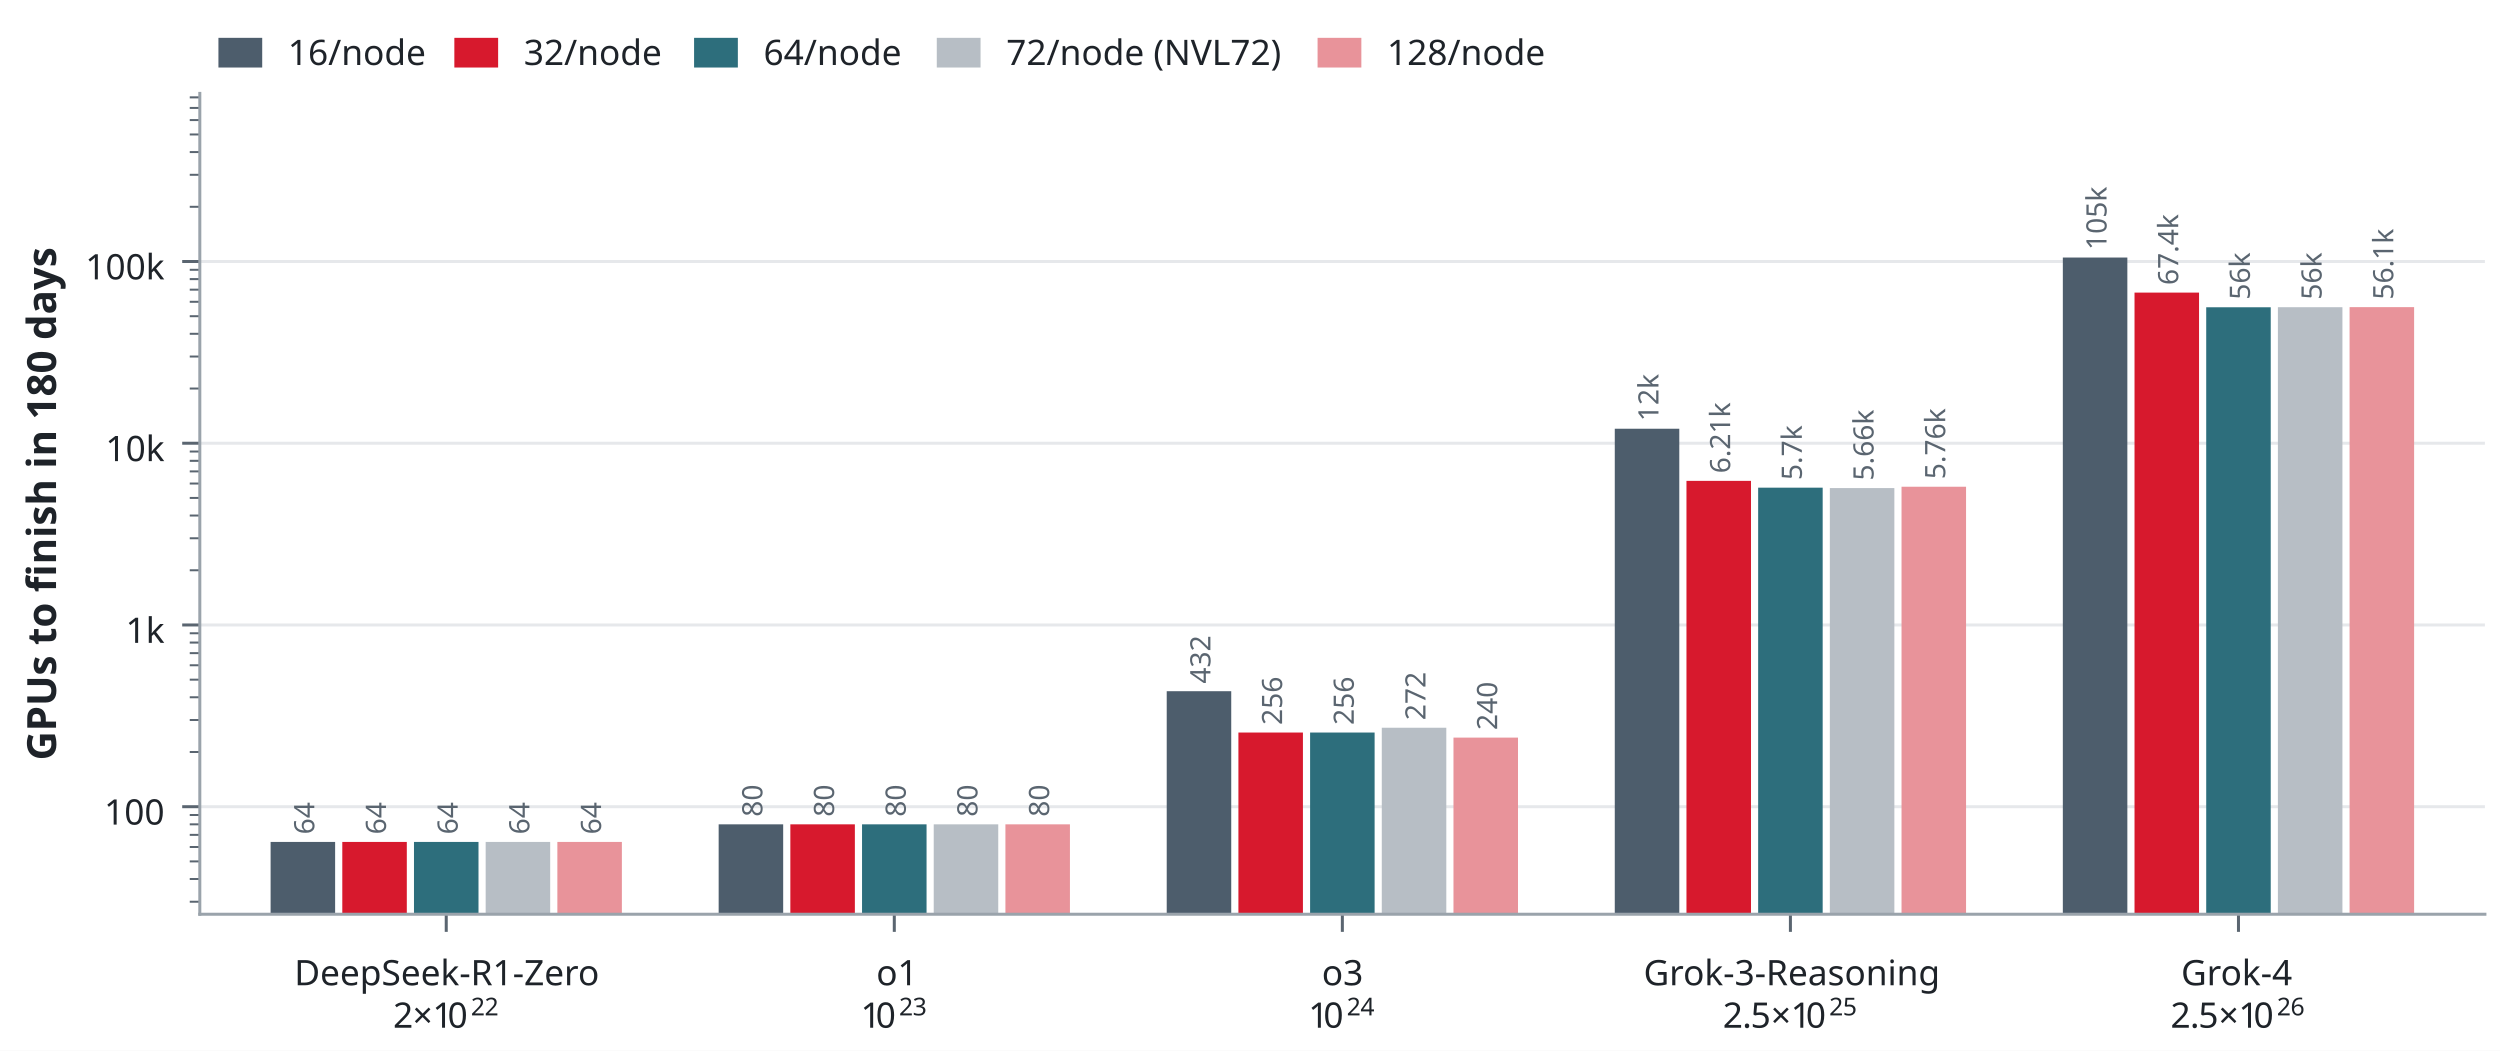
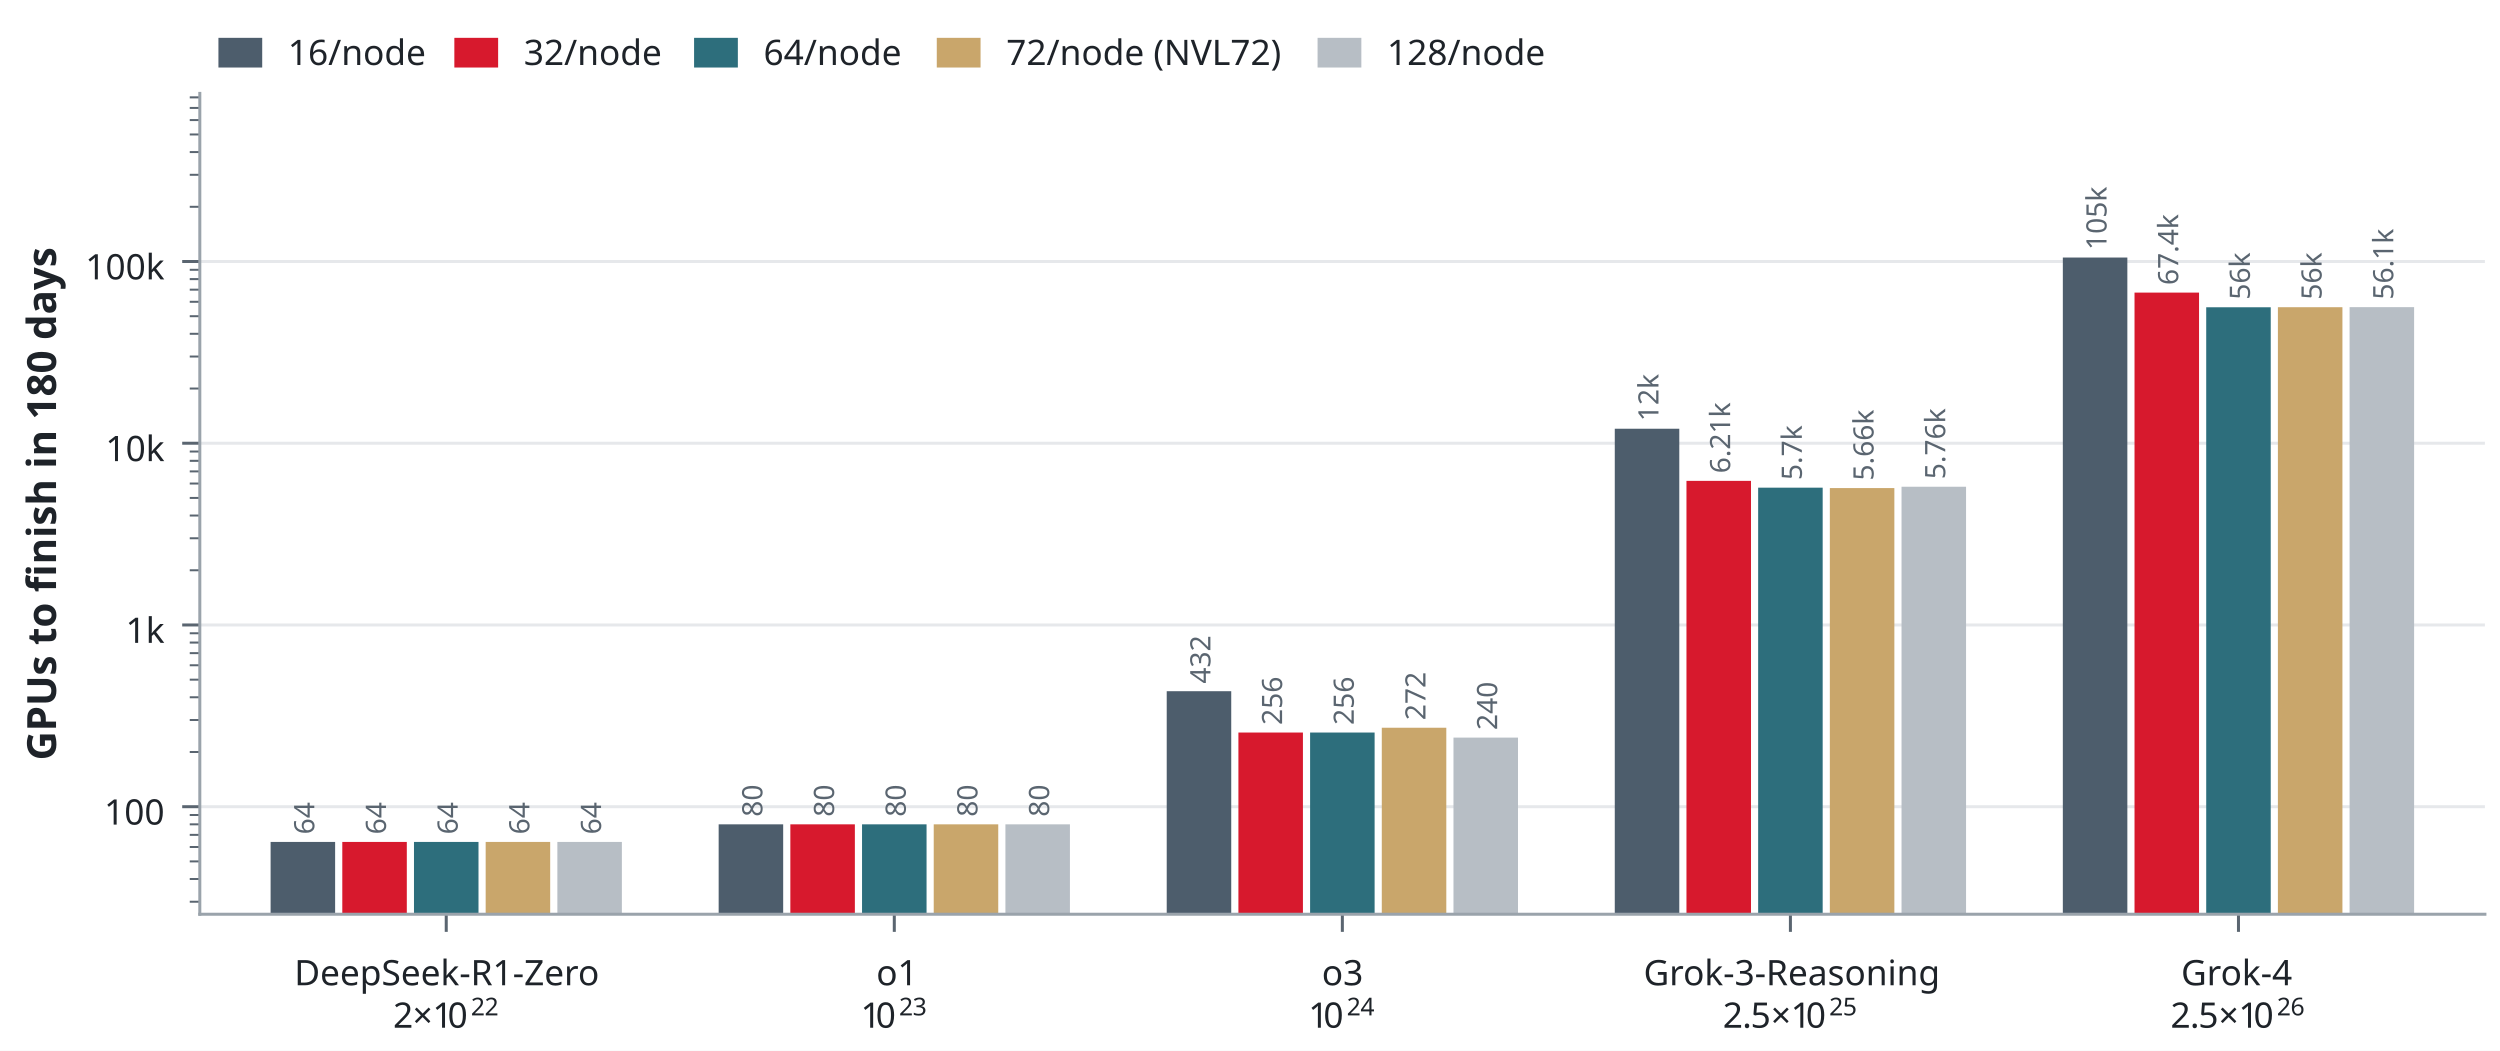
<svg xmlns="http://www.w3.org/2000/svg" xmlns:xlink="http://www.w3.org/1999/xlink" width="496.8pt" height="208.8pt" viewBox="0 0 496.8 208.8" version="1.1">
  <defs>
    <style type="text/css">*{stroke-linejoin: round; stroke-linecap: butt}</style>
  </defs>
  <g id="figure_1">
    <g id="patch_1">
      <path d="M 0 208.8  L 496.8 208.8  L 496.8 0  L 0 0  z " style="fill: #ffffff" />
    </g>
    <g id="axes_1">
      <g id="patch_2">
        <path d="M 39.706 181.678  L 493.8 181.678  L 493.8 18.561  L 39.706 18.561  z " style="fill: #ffffff" />
      </g>
      <g id="matplotlib.axis_1">
        <g id="xtick_1">
          <g id="line2d_1">
            <defs>
-               <path id="m802794d292" d="M 0 0  L 0 3.5  " style="stroke: #5a6570; stroke-width: 0.6" />
+               <path id="m8adacef984" d="M 0 0  L 0 3.5  " style="stroke: #5a6570; stroke-width: 0.6" />
            </defs>
            <g>
-               <use xlink:href="#m802794d292" x="88.677" y="181.678" style="fill: #5a6570; stroke: #5a6570; stroke-width: 0.6" />
+               <use xlink:href="#m8adacef984" x="88.677" y="181.678" style="fill: #5a6570; stroke: #5a6570; stroke-width: 0.6" />
            </g>
          </g>
          <g id="text_1">
            <text style="font-size: 7px; font-family: 'Commissioner'; fill: #1e2329" transform="translate(58.49155 195.7968)">DeepSeek-R1-Zero</text>
            <g style="fill: #1e2329" transform="translate(78.10686 204.3578)">
              <text>
                <tspan x="0" y="-0.127" style="font-size: 7px; font-family: 'Commissioner'; fill: #1e2329">2</tspan>
                <tspan x="3.881" y="-0.127" style="font-size: 7px; font-family: 'Commissioner'; fill: #1e2329">×</tspan>
                <tspan x="7.843" y="-0.127" style="font-size: 7px; font-family: 'Commissioner'; fill: #1e2329">1</tspan>
                <tspan x="10.836" y="-0.127" style="font-size: 7px; font-family: 'Commissioner'; fill: #1e2329">0</tspan>
                <tspan x="15.465" y="-2.577" style="font-size: 4.9px; font-family: 'Commissioner'; fill: #1e2329">2</tspan>
                <tspan x="18.182" y="-2.577" style="font-size: 4.9px; font-family: 'Commissioner'; fill: #1e2329">2</tspan>
              </text>
            </g>
          </g>
        </g>
        <g id="xtick_2">
          <g id="line2d_2">
            <g>
-               <use xlink:href="#m802794d292" x="177.715" y="181.678" style="fill: #5a6570; stroke: #5a6570; stroke-width: 0.6" />
+               <use xlink:href="#m8adacef984" x="177.715" y="181.678" style="fill: #5a6570; stroke: #5a6570; stroke-width: 0.6" />
            </g>
          </g>
          <g id="text_2">
            <text style="font-size: 7px; font-family: 'Commissioner'; fill: #1e2329" transform="translate(174.1274 195.7968)">o1</text>
            <g style="fill: #1e2329" transform="translate(171.0299 204.3578)">
              <text>
                <tspan x="0" y="-0.127" style="font-size: 7px; font-family: 'Commissioner'; fill: #1e2329">1</tspan>
                <tspan x="2.992" y="-0.127" style="font-size: 7px; font-family: 'Commissioner'; fill: #1e2329">0</tspan>
                <tspan x="7.621" y="-2.577" style="font-size: 4.9px; font-family: 'Commissioner'; fill: #1e2329">2</tspan>
                <tspan x="10.338" y="-2.577" style="font-size: 4.9px; font-family: 'Commissioner'; fill: #1e2329">3</tspan>
              </text>
            </g>
          </g>
        </g>
        <g id="xtick_3">
          <g id="line2d_3">
            <g>
-               <use xlink:href="#m802794d292" x="266.753" y="181.678" style="fill: #5a6570; stroke: #5a6570; stroke-width: 0.6" />
+               <use xlink:href="#m8adacef984" x="266.753" y="181.678" style="fill: #5a6570; stroke: #5a6570; stroke-width: 0.6" />
            </g>
          </g>
          <g id="text_3">
            <text style="font-size: 7px; font-family: 'Commissioner'; fill: #1e2329" transform="translate(262.665 195.7968)">o3</text>
            <g style="fill: #1e2329" transform="translate(259.9979 204.3578)">
              <text>
                <tspan x="0" y="-0.127" style="font-size: 7px; font-family: 'Commissioner'; fill: #1e2329">1</tspan>
                <tspan x="2.992" y="-0.127" style="font-size: 7px; font-family: 'Commissioner'; fill: #1e2329">0</tspan>
                <tspan x="7.621" y="-2.577" style="font-size: 4.9px; font-family: 'Commissioner'; fill: #1e2329">2</tspan>
                <tspan x="10.338" y="-2.577" style="font-size: 4.9px; font-family: 'Commissioner'; fill: #1e2329">4</tspan>
              </text>
            </g>
          </g>
        </g>
        <g id="xtick_4">
          <g id="line2d_4">
            <g>
-               <use xlink:href="#m802794d292" x="355.791" y="181.678" style="fill: #5a6570; stroke: #5a6570; stroke-width: 0.6" />
+               <use xlink:href="#m8adacef984" x="355.791" y="181.678" style="fill: #5a6570; stroke: #5a6570; stroke-width: 0.6" />
            </g>
          </g>
          <g id="text_4">
            <text style="font-size: 7px; font-family: 'Commissioner'; fill: #1e2329" transform="translate(326.6167 195.7968)">Grok-3-Reasoning</text>
            <g style="fill: #1e2329" transform="translate(342.3509 204.3578)">
              <text>
                <tspan x="0" y="-0.127" style="font-size: 7px; font-family: 'Commissioner'; fill: #1e2329">2</tspan>
                <tspan x="3.881" y="-0.127" style="font-size: 7px; font-family: 'Commissioner'; fill: #1e2329">.</tspan>
                <tspan x="5.533" y="-0.127" style="font-size: 7px; font-family: 'Commissioner'; fill: #1e2329">5</tspan>
                <tspan x="9.555" y="-0.127" style="font-size: 7px; font-family: 'Commissioner'; fill: #1e2329">×</tspan>
                <tspan x="13.517" y="-0.127" style="font-size: 7px; font-family: 'Commissioner'; fill: #1e2329">1</tspan>
                <tspan x="16.509" y="-0.127" style="font-size: 7px; font-family: 'Commissioner'; fill: #1e2329">0</tspan>
                <tspan x="21.138" y="-2.577" style="font-size: 4.9px; font-family: 'Commissioner'; fill: #1e2329">2</tspan>
                <tspan x="23.855" y="-2.577" style="font-size: 4.9px; font-family: 'Commissioner'; fill: #1e2329">5</tspan>
              </text>
            </g>
          </g>
        </g>
        <g id="xtick_5">
          <g id="line2d_5">
            <g>
-               <use xlink:href="#m802794d292" x="444.829" y="181.678" style="fill: #5a6570; stroke: #5a6570; stroke-width: 0.6" />
+               <use xlink:href="#m8adacef984" x="444.829" y="181.678" style="fill: #5a6570; stroke: #5a6570; stroke-width: 0.6" />
            </g>
          </g>
          <g id="text_5">
            <text style="font-size: 7px; font-family: 'Commissioner'; fill: #1e2329" transform="translate(433.4293 195.7968)">Grok-4</text>
            <g style="fill: #1e2329" transform="translate(431.3189 204.3578)">
              <text>
                <tspan x="0" y="-0.127" style="font-size: 7px; font-family: 'Commissioner'; fill: #1e2329">2</tspan>
                <tspan x="3.881" y="-0.127" style="font-size: 7px; font-family: 'Commissioner'; fill: #1e2329">.</tspan>
                <tspan x="5.533" y="-0.127" style="font-size: 7px; font-family: 'Commissioner'; fill: #1e2329">5</tspan>
                <tspan x="9.555" y="-0.127" style="font-size: 7px; font-family: 'Commissioner'; fill: #1e2329">×</tspan>
                <tspan x="13.517" y="-0.127" style="font-size: 7px; font-family: 'Commissioner'; fill: #1e2329">1</tspan>
                <tspan x="16.509" y="-0.127" style="font-size: 7px; font-family: 'Commissioner'; fill: #1e2329">0</tspan>
                <tspan x="21.138" y="-2.577" style="font-size: 4.9px; font-family: 'Commissioner'; fill: #1e2329">2</tspan>
                <tspan x="23.855" y="-2.577" style="font-size: 4.9px; font-family: 'Commissioner'; fill: #1e2329">6</tspan>
              </text>
            </g>
          </g>
        </g>
      </g>
      <g id="matplotlib.axis_2">
        <g id="ytick_1">
          <g id="line2d_6">
-             <path d="M 39.706 160.307  L 493.8 160.307  " clip-path="url(#pb757e549d2)" style="fill: none; stroke: #e6e8eb; stroke-width: 0.6; stroke-linecap: square" />
+             <path d="M 39.706 160.307  L 493.8 160.307  " clip-path="url(#p87c11b1004)" style="fill: none; stroke: #e6e8eb; stroke-width: 0.6; stroke-linecap: square" />
          </g>
          <g id="line2d_7">
            <defs>
-               <path id="m3933916063" d="M 0 0  L -3.5 0  " style="stroke: #5a6570; stroke-width: 0.6" />
+               <path id="m3c4c139268" d="M 0 0  L -3.5 0  " style="stroke: #5a6570; stroke-width: 0.6" />
            </defs>
            <g>
-               <use xlink:href="#m3933916063" x="39.706" y="160.307" style="fill: #5a6570; stroke: #5a6570; stroke-width: 0.6" />
+               <use xlink:href="#m3c4c139268" x="39.706" y="160.307" style="fill: #5a6570; stroke: #5a6570; stroke-width: 0.6" />
            </g>
          </g>
          <g id="text_6">
            <text style="font-size: 7px; font-family: 'Commissioner'; text-anchor: end; fill: #1e2329" x="32.706" y="163.866" transform="rotate(-0 32.70596 163.8662)">100</text>
          </g>
        </g>
        <g id="ytick_2">
          <g id="line2d_8">
-             <path d="M 39.706 124.192  L 493.8 124.192  " clip-path="url(#pb757e549d2)" style="fill: none; stroke: #e6e8eb; stroke-width: 0.6; stroke-linecap: square" />
+             <path d="M 39.706 124.192  L 493.8 124.192  " clip-path="url(#p87c11b1004)" style="fill: none; stroke: #e6e8eb; stroke-width: 0.6; stroke-linecap: square" />
          </g>
          <g id="line2d_9">
            <g>
-               <use xlink:href="#m3933916063" x="39.706" y="124.192" style="fill: #5a6570; stroke: #5a6570; stroke-width: 0.6" />
+               <use xlink:href="#m3c4c139268" x="39.706" y="124.192" style="fill: #5a6570; stroke: #5a6570; stroke-width: 0.6" />
            </g>
          </g>
          <g id="text_7">
            <text style="font-size: 7px; font-family: 'Commissioner'; text-anchor: end; fill: #1e2329" x="32.706" y="127.752" transform="rotate(-0 32.70596 127.7519)">1k</text>
          </g>
        </g>
        <g id="ytick_3">
          <g id="line2d_10">
-             <path d="M 39.706 88.078  L 493.8 88.078  " clip-path="url(#pb757e549d2)" style="fill: none; stroke: #e6e8eb; stroke-width: 0.6; stroke-linecap: square" />
+             <path d="M 39.706 88.078  L 493.8 88.078  " clip-path="url(#p87c11b1004)" style="fill: none; stroke: #e6e8eb; stroke-width: 0.6; stroke-linecap: square" />
          </g>
          <g id="line2d_11">
            <g>
-               <use xlink:href="#m3933916063" x="39.706" y="88.078" style="fill: #5a6570; stroke: #5a6570; stroke-width: 0.6" />
+               <use xlink:href="#m3c4c139268" x="39.706" y="88.078" style="fill: #5a6570; stroke: #5a6570; stroke-width: 0.6" />
            </g>
          </g>
          <g id="text_8">
            <text style="font-size: 7px; font-family: 'Commissioner'; text-anchor: end; fill: #1e2329" x="32.706" y="91.638" transform="rotate(-0 32.70596 91.63753)">10k</text>
          </g>
        </g>
        <g id="ytick_4">
          <g id="line2d_12">
-             <path d="M 39.706 51.964  L 493.8 51.964  " clip-path="url(#pb757e549d2)" style="fill: none; stroke: #e6e8eb; stroke-width: 0.6; stroke-linecap: square" />
+             <path d="M 39.706 51.964  L 493.8 51.964  " clip-path="url(#p87c11b1004)" style="fill: none; stroke: #e6e8eb; stroke-width: 0.6; stroke-linecap: square" />
          </g>
          <g id="line2d_13">
            <g>
-               <use xlink:href="#m3933916063" x="39.706" y="51.964" style="fill: #5a6570; stroke: #5a6570; stroke-width: 0.6" />
+               <use xlink:href="#m3c4c139268" x="39.706" y="51.964" style="fill: #5a6570; stroke: #5a6570; stroke-width: 0.6" />
            </g>
          </g>
          <g id="text_9">
            <text style="font-size: 7px; font-family: 'Commissioner'; text-anchor: end; fill: #1e2329" x="32.706" y="55.523" transform="rotate(-0 32.70596 55.52318)">100k</text>
          </g>
        </g>
        <g id="ytick_5">
          <g id="line2d_14">
            <defs>
-               <path id="m22c5247c0b" d="M 0 0  L -2 0  " style="stroke: #5a6570; stroke-width: 0.4" />
+               <path id="mb42b30e182" d="M 0 0  L -2 0  " style="stroke: #5a6570; stroke-width: 0.4" />
            </defs>
            <g>
-               <use xlink:href="#m22c5247c0b" x="39.706" y="179.19" style="fill: #5a6570; stroke: #5a6570; stroke-width: 0.4" />
+               <use xlink:href="#mb42b30e182" x="39.706" y="179.19" style="fill: #5a6570; stroke: #5a6570; stroke-width: 0.4" />
            </g>
          </g>
        </g>
        <g id="ytick_6">
          <g id="line2d_15">
            <g>
-               <use xlink:href="#m22c5247c0b" x="39.706" y="174.678" style="fill: #5a6570; stroke: #5a6570; stroke-width: 0.4" />
+               <use xlink:href="#mb42b30e182" x="39.706" y="174.678" style="fill: #5a6570; stroke: #5a6570; stroke-width: 0.4" />
            </g>
          </g>
        </g>
        <g id="ytick_7">
          <g id="line2d_16">
            <g>
-               <use xlink:href="#m22c5247c0b" x="39.706" y="171.178" style="fill: #5a6570; stroke: #5a6570; stroke-width: 0.4" />
+               <use xlink:href="#mb42b30e182" x="39.706" y="171.178" style="fill: #5a6570; stroke: #5a6570; stroke-width: 0.4" />
            </g>
          </g>
        </g>
        <g id="ytick_8">
          <g id="line2d_17">
            <g>
-               <use xlink:href="#m22c5247c0b" x="39.706" y="168.319" style="fill: #5a6570; stroke: #5a6570; stroke-width: 0.4" />
+               <use xlink:href="#mb42b30e182" x="39.706" y="168.319" style="fill: #5a6570; stroke: #5a6570; stroke-width: 0.4" />
            </g>
          </g>
        </g>
        <g id="ytick_9">
          <g id="line2d_18">
            <g>
-               <use xlink:href="#m22c5247c0b" x="39.706" y="165.901" style="fill: #5a6570; stroke: #5a6570; stroke-width: 0.4" />
+               <use xlink:href="#mb42b30e182" x="39.706" y="165.901" style="fill: #5a6570; stroke: #5a6570; stroke-width: 0.4" />
            </g>
          </g>
        </g>
        <g id="ytick_10">
          <g id="line2d_19">
            <g>
-               <use xlink:href="#m22c5247c0b" x="39.706" y="163.807" style="fill: #5a6570; stroke: #5a6570; stroke-width: 0.4" />
+               <use xlink:href="#mb42b30e182" x="39.706" y="163.807" style="fill: #5a6570; stroke: #5a6570; stroke-width: 0.4" />
            </g>
          </g>
        </g>
        <g id="ytick_11">
          <g id="line2d_20">
            <g>
-               <use xlink:href="#m22c5247c0b" x="39.706" y="161.959" style="fill: #5a6570; stroke: #5a6570; stroke-width: 0.4" />
+               <use xlink:href="#mb42b30e182" x="39.706" y="161.959" style="fill: #5a6570; stroke: #5a6570; stroke-width: 0.4" />
            </g>
          </g>
        </g>
        <g id="ytick_12">
          <g id="line2d_21">
            <g>
-               <use xlink:href="#m22c5247c0b" x="39.706" y="149.435" style="fill: #5a6570; stroke: #5a6570; stroke-width: 0.4" />
+               <use xlink:href="#mb42b30e182" x="39.706" y="149.435" style="fill: #5a6570; stroke: #5a6570; stroke-width: 0.4" />
            </g>
          </g>
        </g>
        <g id="ytick_13">
          <g id="line2d_22">
            <g>
-               <use xlink:href="#m22c5247c0b" x="39.706" y="143.076" style="fill: #5a6570; stroke: #5a6570; stroke-width: 0.4" />
+               <use xlink:href="#mb42b30e182" x="39.706" y="143.076" style="fill: #5a6570; stroke: #5a6570; stroke-width: 0.4" />
            </g>
          </g>
        </g>
        <g id="ytick_14">
          <g id="line2d_23">
            <g>
-               <use xlink:href="#m22c5247c0b" x="39.706" y="138.564" style="fill: #5a6570; stroke: #5a6570; stroke-width: 0.4" />
+               <use xlink:href="#mb42b30e182" x="39.706" y="138.564" style="fill: #5a6570; stroke: #5a6570; stroke-width: 0.4" />
            </g>
          </g>
        </g>
        <g id="ytick_15">
          <g id="line2d_24">
            <g>
-               <use xlink:href="#m22c5247c0b" x="39.706" y="135.064" style="fill: #5a6570; stroke: #5a6570; stroke-width: 0.4" />
+               <use xlink:href="#mb42b30e182" x="39.706" y="135.064" style="fill: #5a6570; stroke: #5a6570; stroke-width: 0.4" />
            </g>
          </g>
        </g>
        <g id="ytick_16">
          <g id="line2d_25">
            <g>
-               <use xlink:href="#m22c5247c0b" x="39.706" y="132.204" style="fill: #5a6570; stroke: #5a6570; stroke-width: 0.4" />
+               <use xlink:href="#mb42b30e182" x="39.706" y="132.204" style="fill: #5a6570; stroke: #5a6570; stroke-width: 0.4" />
            </g>
          </g>
        </g>
        <g id="ytick_17">
          <g id="line2d_26">
            <g>
-               <use xlink:href="#m22c5247c0b" x="39.706" y="129.787" style="fill: #5a6570; stroke: #5a6570; stroke-width: 0.4" />
+               <use xlink:href="#mb42b30e182" x="39.706" y="129.787" style="fill: #5a6570; stroke: #5a6570; stroke-width: 0.4" />
            </g>
          </g>
        </g>
        <g id="ytick_18">
          <g id="line2d_27">
            <g>
-               <use xlink:href="#m22c5247c0b" x="39.706" y="127.692" style="fill: #5a6570; stroke: #5a6570; stroke-width: 0.4" />
+               <use xlink:href="#mb42b30e182" x="39.706" y="127.692" style="fill: #5a6570; stroke: #5a6570; stroke-width: 0.4" />
            </g>
          </g>
        </g>
        <g id="ytick_19">
          <g id="line2d_28">
            <g>
-               <use xlink:href="#m22c5247c0b" x="39.706" y="125.845" style="fill: #5a6570; stroke: #5a6570; stroke-width: 0.4" />
+               <use xlink:href="#mb42b30e182" x="39.706" y="125.845" style="fill: #5a6570; stroke: #5a6570; stroke-width: 0.4" />
            </g>
          </g>
        </g>
        <g id="ytick_20">
          <g id="line2d_29">
            <g>
-               <use xlink:href="#m22c5247c0b" x="39.706" y="113.321" style="fill: #5a6570; stroke: #5a6570; stroke-width: 0.4" />
+               <use xlink:href="#mb42b30e182" x="39.706" y="113.321" style="fill: #5a6570; stroke: #5a6570; stroke-width: 0.4" />
            </g>
          </g>
        </g>
        <g id="ytick_21">
          <g id="line2d_30">
            <g>
-               <use xlink:href="#m22c5247c0b" x="39.706" y="106.961" style="fill: #5a6570; stroke: #5a6570; stroke-width: 0.4" />
+               <use xlink:href="#mb42b30e182" x="39.706" y="106.961" style="fill: #5a6570; stroke: #5a6570; stroke-width: 0.4" />
            </g>
          </g>
        </g>
        <g id="ytick_22">
          <g id="line2d_31">
            <g>
-               <use xlink:href="#m22c5247c0b" x="39.706" y="102.449" style="fill: #5a6570; stroke: #5a6570; stroke-width: 0.4" />
+               <use xlink:href="#mb42b30e182" x="39.706" y="102.449" style="fill: #5a6570; stroke: #5a6570; stroke-width: 0.4" />
            </g>
          </g>
        </g>
        <g id="ytick_23">
          <g id="line2d_32">
            <g>
-               <use xlink:href="#m22c5247c0b" x="39.706" y="98.95" style="fill: #5a6570; stroke: #5a6570; stroke-width: 0.4" />
+               <use xlink:href="#mb42b30e182" x="39.706" y="98.95" style="fill: #5a6570; stroke: #5a6570; stroke-width: 0.4" />
            </g>
          </g>
        </g>
        <g id="ytick_24">
          <g id="line2d_33">
            <g>
-               <use xlink:href="#m22c5247c0b" x="39.706" y="96.09" style="fill: #5a6570; stroke: #5a6570; stroke-width: 0.4" />
+               <use xlink:href="#mb42b30e182" x="39.706" y="96.09" style="fill: #5a6570; stroke: #5a6570; stroke-width: 0.4" />
            </g>
          </g>
        </g>
        <g id="ytick_25">
          <g id="line2d_34">
            <g>
-               <use xlink:href="#m22c5247c0b" x="39.706" y="93.672" style="fill: #5a6570; stroke: #5a6570; stroke-width: 0.4" />
+               <use xlink:href="#mb42b30e182" x="39.706" y="93.672" style="fill: #5a6570; stroke: #5a6570; stroke-width: 0.4" />
            </g>
          </g>
        </g>
        <g id="ytick_26">
          <g id="line2d_35">
            <g>
-               <use xlink:href="#m22c5247c0b" x="39.706" y="91.578" style="fill: #5a6570; stroke: #5a6570; stroke-width: 0.4" />
+               <use xlink:href="#mb42b30e182" x="39.706" y="91.578" style="fill: #5a6570; stroke: #5a6570; stroke-width: 0.4" />
            </g>
          </g>
        </g>
        <g id="ytick_27">
          <g id="line2d_36">
            <g>
-               <use xlink:href="#m22c5247c0b" x="39.706" y="89.731" style="fill: #5a6570; stroke: #5a6570; stroke-width: 0.4" />
+               <use xlink:href="#mb42b30e182" x="39.706" y="89.731" style="fill: #5a6570; stroke: #5a6570; stroke-width: 0.4" />
            </g>
          </g>
        </g>
        <g id="ytick_28">
          <g id="line2d_37">
            <g>
-               <use xlink:href="#m22c5247c0b" x="39.706" y="77.207" style="fill: #5a6570; stroke: #5a6570; stroke-width: 0.4" />
+               <use xlink:href="#mb42b30e182" x="39.706" y="77.207" style="fill: #5a6570; stroke: #5a6570; stroke-width: 0.4" />
            </g>
          </g>
        </g>
        <g id="ytick_29">
          <g id="line2d_38">
            <g>
-               <use xlink:href="#m22c5247c0b" x="39.706" y="70.847" style="fill: #5a6570; stroke: #5a6570; stroke-width: 0.4" />
+               <use xlink:href="#mb42b30e182" x="39.706" y="70.847" style="fill: #5a6570; stroke: #5a6570; stroke-width: 0.4" />
            </g>
          </g>
        </g>
        <g id="ytick_30">
          <g id="line2d_39">
            <g>
-               <use xlink:href="#m22c5247c0b" x="39.706" y="66.335" style="fill: #5a6570; stroke: #5a6570; stroke-width: 0.4" />
+               <use xlink:href="#mb42b30e182" x="39.706" y="66.335" style="fill: #5a6570; stroke: #5a6570; stroke-width: 0.4" />
            </g>
          </g>
        </g>
        <g id="ytick_31">
          <g id="line2d_40">
            <g>
-               <use xlink:href="#m22c5247c0b" x="39.706" y="62.835" style="fill: #5a6570; stroke: #5a6570; stroke-width: 0.4" />
+               <use xlink:href="#mb42b30e182" x="39.706" y="62.835" style="fill: #5a6570; stroke: #5a6570; stroke-width: 0.4" />
            </g>
          </g>
        </g>
        <g id="ytick_32">
          <g id="line2d_41">
            <g>
-               <use xlink:href="#m22c5247c0b" x="39.706" y="59.976" style="fill: #5a6570; stroke: #5a6570; stroke-width: 0.4" />
+               <use xlink:href="#mb42b30e182" x="39.706" y="59.976" style="fill: #5a6570; stroke: #5a6570; stroke-width: 0.4" />
            </g>
          </g>
        </g>
        <g id="ytick_33">
          <g id="line2d_42">
            <g>
-               <use xlink:href="#m22c5247c0b" x="39.706" y="57.558" style="fill: #5a6570; stroke: #5a6570; stroke-width: 0.4" />
+               <use xlink:href="#mb42b30e182" x="39.706" y="57.558" style="fill: #5a6570; stroke: #5a6570; stroke-width: 0.4" />
            </g>
          </g>
        </g>
        <g id="ytick_34">
          <g id="line2d_43">
            <g>
-               <use xlink:href="#m22c5247c0b" x="39.706" y="55.464" style="fill: #5a6570; stroke: #5a6570; stroke-width: 0.4" />
+               <use xlink:href="#mb42b30e182" x="39.706" y="55.464" style="fill: #5a6570; stroke: #5a6570; stroke-width: 0.4" />
            </g>
          </g>
        </g>
        <g id="ytick_35">
          <g id="line2d_44">
            <g>
-               <use xlink:href="#m22c5247c0b" x="39.706" y="53.616" style="fill: #5a6570; stroke: #5a6570; stroke-width: 0.4" />
+               <use xlink:href="#mb42b30e182" x="39.706" y="53.616" style="fill: #5a6570; stroke: #5a6570; stroke-width: 0.4" />
            </g>
          </g>
        </g>
        <g id="ytick_36">
          <g id="line2d_45">
            <g>
-               <use xlink:href="#m22c5247c0b" x="39.706" y="41.092" style="fill: #5a6570; stroke: #5a6570; stroke-width: 0.4" />
+               <use xlink:href="#mb42b30e182" x="39.706" y="41.092" style="fill: #5a6570; stroke: #5a6570; stroke-width: 0.4" />
            </g>
          </g>
        </g>
        <g id="ytick_37">
          <g id="line2d_46">
            <g>
-               <use xlink:href="#m22c5247c0b" x="39.706" y="34.733" style="fill: #5a6570; stroke: #5a6570; stroke-width: 0.4" />
+               <use xlink:href="#mb42b30e182" x="39.706" y="34.733" style="fill: #5a6570; stroke: #5a6570; stroke-width: 0.4" />
            </g>
          </g>
        </g>
        <g id="ytick_38">
          <g id="line2d_47">
            <g>
-               <use xlink:href="#m22c5247c0b" x="39.706" y="30.221" style="fill: #5a6570; stroke: #5a6570; stroke-width: 0.4" />
+               <use xlink:href="#mb42b30e182" x="39.706" y="30.221" style="fill: #5a6570; stroke: #5a6570; stroke-width: 0.4" />
            </g>
          </g>
        </g>
        <g id="ytick_39">
          <g id="line2d_48">
            <g>
-               <use xlink:href="#m22c5247c0b" x="39.706" y="26.721" style="fill: #5a6570; stroke: #5a6570; stroke-width: 0.4" />
+               <use xlink:href="#mb42b30e182" x="39.706" y="26.721" style="fill: #5a6570; stroke: #5a6570; stroke-width: 0.4" />
            </g>
          </g>
        </g>
        <g id="ytick_40">
          <g id="line2d_49">
            <g>
-               <use xlink:href="#m22c5247c0b" x="39.706" y="23.861" style="fill: #5a6570; stroke: #5a6570; stroke-width: 0.4" />
+               <use xlink:href="#mb42b30e182" x="39.706" y="23.861" style="fill: #5a6570; stroke: #5a6570; stroke-width: 0.4" />
            </g>
          </g>
        </g>
        <g id="ytick_41">
          <g id="line2d_50">
            <g>
-               <use xlink:href="#m22c5247c0b" x="39.706" y="21.444" style="fill: #5a6570; stroke: #5a6570; stroke-width: 0.4" />
+               <use xlink:href="#mb42b30e182" x="39.706" y="21.444" style="fill: #5a6570; stroke: #5a6570; stroke-width: 0.4" />
            </g>
          </g>
        </g>
        <g id="ytick_42">
          <g id="line2d_51">
            <g>
-               <use xlink:href="#m22c5247c0b" x="39.706" y="19.349" style="fill: #5a6570; stroke: #5a6570; stroke-width: 0.4" />
+               <use xlink:href="#mb42b30e182" x="39.706" y="19.349" style="fill: #5a6570; stroke: #5a6570; stroke-width: 0.4" />
            </g>
          </g>
        </g>
        <g id="text_10">
          <text style="font-weight: 600; font-size: 8px; font-family: 'Commissioner'; text-anchor: middle; fill: #1e2329" x="11.136" y="100.12" transform="rotate(-90 11.13624 100.1195)">GPUs to finish in 180 days</text>
        </g>
      </g>
      <g id="patch_3">
-         <path d="M 53.774 36346.887  L 66.595 36346.887  L 66.595 167.306  L 53.774 167.306  z " clip-path="url(#pb757e549d2)" style="fill: #4d5d6c" />
+         <path d="M 53.774 36346.887  L 66.595 36346.887  L 66.595 167.306  L 53.774 167.306  z " clip-path="url(#p87c11b1004)" style="fill: #4d5d6c" />
      </g>
      <g id="patch_4">
-         <path d="M 142.812 36346.887  L 155.633 36346.887  L 155.633 163.807  L 142.812 163.807  z " clip-path="url(#pb757e549d2)" style="fill: #4d5d6c" />
+         <path d="M 142.812 36346.887  L 155.633 36346.887  L 155.633 163.807  L 142.812 163.807  z " clip-path="url(#p87c11b1004)" style="fill: #4d5d6c" />
      </g>
      <g id="patch_5">
-         <path d="M 231.85 36346.887  L 244.671 36346.887  L 244.671 137.357  L 231.85 137.357  z " clip-path="url(#pb757e549d2)" style="fill: #4d5d6c" />
+         <path d="M 231.85 36346.887  L 244.671 36346.887  L 244.671 137.357  L 231.85 137.357  z " clip-path="url(#p87c11b1004)" style="fill: #4d5d6c" />
      </g>
      <g id="patch_6">
-         <path d="M 320.888 36346.887  L 333.709 36346.887  L 333.709 85.198  L 320.888 85.198  z " clip-path="url(#pb757e549d2)" style="fill: #4d5d6c" />
+         <path d="M 320.888 36346.887  L 333.709 36346.887  L 333.709 85.198  L 320.888 85.198  z " clip-path="url(#p87c11b1004)" style="fill: #4d5d6c" />
      </g>
      <g id="patch_7">
-         <path d="M 409.926 36346.887  L 422.747 36346.887  L 422.747 51.176  L 409.926 51.176  z " clip-path="url(#pb757e549d2)" style="fill: #4d5d6c" />
+         <path d="M 409.926 36346.887  L 422.747 36346.887  L 422.747 51.176  L 409.926 51.176  z " clip-path="url(#p87c11b1004)" style="fill: #4d5d6c" />
      </g>
      <g id="patch_8">
-         <path d="M 68.02 36346.887  L 80.842 36346.887  L 80.842 167.306  L 68.02 167.306  z " clip-path="url(#pb757e549d2)" style="fill: #d7192d" />
+         <path d="M 68.02 36346.887  L 80.842 36346.887  L 80.842 167.306  L 68.02 167.306  z " clip-path="url(#p87c11b1004)" style="fill: #d7192d" />
      </g>
      <g id="patch_9">
-         <path d="M 157.058 36346.887  L 169.88 36346.887  L 169.88 163.807  L 157.058 163.807  z " clip-path="url(#pb757e549d2)" style="fill: #d7192d" />
+         <path d="M 157.058 36346.887  L 169.88 36346.887  L 169.88 163.807  L 157.058 163.807  z " clip-path="url(#p87c11b1004)" style="fill: #d7192d" />
      </g>
      <g id="patch_10">
-         <path d="M 246.096 36346.887  L 258.918 36346.887  L 258.918 145.563  L 246.096 145.563  z " clip-path="url(#pb757e549d2)" style="fill: #d7192d" />
+         <path d="M 246.096 36346.887  L 258.918 36346.887  L 258.918 145.563  L 246.096 145.563  z " clip-path="url(#p87c11b1004)" style="fill: #d7192d" />
      </g>
      <g id="patch_11">
-         <path d="M 335.134 36346.887  L 347.956 36346.887  L 347.956 95.555  L 335.134 95.555  z " clip-path="url(#pb757e549d2)" style="fill: #d7192d" />
+         <path d="M 335.134 36346.887  L 347.956 36346.887  L 347.956 95.555  L 335.134 95.555  z " clip-path="url(#p87c11b1004)" style="fill: #d7192d" />
      </g>
      <g id="patch_12">
-         <path d="M 424.172 36346.887  L 436.994 36346.887  L 436.994 58.146  L 424.172 58.146  z " clip-path="url(#pb757e549d2)" style="fill: #d7192d" />
+         <path d="M 424.172 36346.887  L 436.994 36346.887  L 436.994 58.146  L 424.172 58.146  z " clip-path="url(#p87c11b1004)" style="fill: #d7192d" />
      </g>
      <g id="patch_13">
-         <path d="M 82.266 36346.887  L 95.088 36346.887  L 95.088 167.306  L 82.266 167.306  z " clip-path="url(#pb757e549d2)" style="fill: #2d6e7c" />
+         <path d="M 82.266 36346.887  L 95.088 36346.887  L 95.088 167.306  L 82.266 167.306  z " clip-path="url(#p87c11b1004)" style="fill: #2d6e7c" />
      </g>
      <g id="patch_14">
-         <path d="M 171.304 36346.887  L 184.126 36346.887  L 184.126 163.807  L 171.304 163.807  z " clip-path="url(#pb757e549d2)" style="fill: #2d6e7c" />
+         <path d="M 171.304 36346.887  L 184.126 36346.887  L 184.126 163.807  L 171.304 163.807  z " clip-path="url(#p87c11b1004)" style="fill: #2d6e7c" />
      </g>
      <g id="patch_15">
-         <path d="M 260.342 36346.887  L 273.164 36346.887  L 273.164 145.563  L 260.342 145.563  z " clip-path="url(#pb757e549d2)" style="fill: #2d6e7c" />
+         <path d="M 260.342 36346.887  L 273.164 36346.887  L 273.164 145.563  L 260.342 145.563  z " clip-path="url(#p87c11b1004)" style="fill: #2d6e7c" />
      </g>
      <g id="patch_16">
-         <path d="M 349.38 36346.887  L 362.202 36346.887  L 362.202 96.905  L 349.38 96.905  z " clip-path="url(#pb757e549d2)" style="fill: #2d6e7c" />
+         <path d="M 349.38 36346.887  L 362.202 36346.887  L 362.202 96.905  L 349.38 96.905  z " clip-path="url(#p87c11b1004)" style="fill: #2d6e7c" />
      </g>
      <g id="patch_17">
-         <path d="M 438.418 36346.887  L 451.24 36346.887  L 451.24 61.058  L 438.418 61.058  z " clip-path="url(#pb757e549d2)" style="fill: #2d6e7c" />
+         <path d="M 438.418 36346.887  L 451.24 36346.887  L 451.24 61.058  L 438.418 61.058  z " clip-path="url(#p87c11b1004)" style="fill: #2d6e7c" />
      </g>
      <g id="patch_18">
-         <path d="M 96.512 36346.887  L 109.334 36346.887  L 109.334 167.306  L 96.512 167.306  z " clip-path="url(#pb757e549d2)" style="fill: #b7bec5" />
+         <path d="M 96.512 36346.887  L 109.334 36346.887  L 109.334 167.306  L 96.512 167.306  z " clip-path="url(#p87c11b1004)" style="fill: #c9a66b" />
      </g>
      <g id="patch_19">
-         <path d="M 185.55 36346.887  L 198.372 36346.887  L 198.372 163.807  L 185.55 163.807  z " clip-path="url(#pb757e549d2)" style="fill: #b7bec5" />
+         <path d="M 185.55 36346.887  L 198.372 36346.887  L 198.372 163.807  L 185.55 163.807  z " clip-path="url(#p87c11b1004)" style="fill: #c9a66b" />
      </g>
      <g id="patch_20">
-         <path d="M 274.588 36346.887  L 287.41 36346.887  L 287.41 144.613  L 274.588 144.613  z " clip-path="url(#pb757e549d2)" style="fill: #b7bec5" />
+         <path d="M 274.588 36346.887  L 287.41 36346.887  L 287.41 144.613  L 274.588 144.613  z " clip-path="url(#p87c11b1004)" style="fill: #c9a66b" />
      </g>
      <g id="patch_21">
-         <path d="M 363.626 36346.887  L 376.448 36346.887  L 376.448 96.994  L 363.626 96.994  z " clip-path="url(#pb757e549d2)" style="fill: #b7bec5" />
+         <path d="M 363.626 36346.887  L 376.448 36346.887  L 376.448 96.994  L 363.626 96.994  z " clip-path="url(#p87c11b1004)" style="fill: #c9a66b" />
      </g>
      <g id="patch_22">
-         <path d="M 452.664 36346.887  L 465.486 36346.887  L 465.486 61.053  L 452.664 61.053  z " clip-path="url(#pb757e549d2)" style="fill: #b7bec5" />
+         <path d="M 452.664 36346.887  L 465.486 36346.887  L 465.486 61.053  L 452.664 61.053  z " clip-path="url(#p87c11b1004)" style="fill: #c9a66b" />
      </g>
      <g id="patch_23">
-         <path d="M 110.758 36346.887  L 123.58 36346.887  L 123.58 167.306  L 110.758 167.306  z " clip-path="url(#pb757e549d2)" style="fill: #e8939a" />
+         <path d="M 110.758 36346.887  L 123.58 36346.887  L 123.58 167.306  L 110.758 167.306  z " clip-path="url(#p87c11b1004)" style="fill: #b7bec5" />
      </g>
      <g id="patch_24">
-         <path d="M 199.796 36346.887  L 212.618 36346.887  L 212.618 163.807  L 199.796 163.807  z " clip-path="url(#pb757e549d2)" style="fill: #e8939a" />
+         <path d="M 199.796 36346.887  L 212.618 36346.887  L 212.618 163.807  L 199.796 163.807  z " clip-path="url(#p87c11b1004)" style="fill: #b7bec5" />
      </g>
      <g id="patch_25">
-         <path d="M 288.834 36346.887  L 301.656 36346.887  L 301.656 146.576  L 288.834 146.576  z " clip-path="url(#pb757e549d2)" style="fill: #e8939a" />
+         <path d="M 288.834 36346.887  L 301.656 36346.887  L 301.656 146.576  L 288.834 146.576  z " clip-path="url(#p87c11b1004)" style="fill: #b7bec5" />
      </g>
      <g id="patch_26">
-         <path d="M 377.872 36346.887  L 390.694 36346.887  L 390.694 96.73  L 377.872 96.73  z " clip-path="url(#pb757e549d2)" style="fill: #e8939a" />
+         <path d="M 377.872 36346.887  L 390.694 36346.887  L 390.694 96.73  L 377.872 96.73  z " clip-path="url(#p87c11b1004)" style="fill: #b7bec5" />
      </g>
      <g id="patch_27">
-         <path d="M 466.91 36346.887  L 479.732 36346.887  L 479.732 61.04  L 466.91 61.04  z " clip-path="url(#pb757e549d2)" style="fill: #e8939a" />
+         <path d="M 466.91 36346.887  L 479.732 36346.887  L 479.732 61.04  L 466.91 61.04  z " clip-path="url(#p87c11b1004)" style="fill: #b7bec5" />
      </g>
      <g id="patch_28">
        <path d="M 39.706 181.678  L 39.706 18.561  " style="fill: none; stroke: #9aa3ab; stroke-width: 0.6; stroke-linejoin: miter; stroke-linecap: square" />
      </g>
      <g id="patch_29">
        <path d="M 39.706 181.678  L 493.8 181.678  " style="fill: none; stroke: #9aa3ab; stroke-width: 0.6; stroke-linejoin: miter; stroke-linecap: square" />
      </g>
      <g id="text_11">
        <text style="font-size: 5.6px; font-family: 'Commissioner'; fill: #5a6570" transform="translate(62.4555 165.8064) rotate(-90)">64</text>
      </g>
      <g id="text_12">
        <text style="font-size: 5.6px; font-family: 'Commissioner'; fill: #5a6570" transform="translate(151.4935 162.3066) rotate(-90)">80</text>
      </g>
      <g id="text_13">
        <text style="font-size: 5.6px; font-family: 'Commissioner'; fill: #5a6570" transform="translate(240.5315 135.8566) rotate(-90)">432</text>
      </g>
      <g id="text_14">
        <text style="font-size: 5.6px; font-family: 'Commissioner'; fill: #5a6570" transform="translate(329.5695 83.69755) rotate(-90)">12k</text>
      </g>
      <g id="text_15">
        <text style="font-size: 5.6px; font-family: 'Commissioner'; fill: #5a6570" transform="translate(418.6075 49.67575) rotate(-90)">105k</text>
      </g>
      <g id="text_16">
        <text style="font-size: 5.6px; font-family: 'Commissioner'; fill: #5a6570" transform="translate(76.70158 165.8064) rotate(-90)">64</text>
      </g>
      <g id="text_17">
        <text style="font-size: 5.6px; font-family: 'Commissioner'; fill: #5a6570" transform="translate(165.7396 162.3066) rotate(-90)">80</text>
      </g>
      <g id="text_18">
        <text style="font-size: 5.6px; font-family: 'Commissioner'; fill: #5a6570" transform="translate(254.7776 144.0634) rotate(-90)">256</text>
      </g>
      <g id="text_19">
        <text style="font-size: 5.6px; font-family: 'Commissioner'; fill: #5a6570" transform="translate(343.8156 94.05544) rotate(-90)">6.21k</text>
      </g>
      <g id="text_20">
        <text style="font-size: 5.6px; font-family: 'Commissioner'; fill: #5a6570" transform="translate(432.8536 56.64593) rotate(-90)">67.4k</text>
      </g>
      <g id="text_21">
        <text style="font-size: 5.6px; font-family: 'Commissioner'; fill: #5a6570" transform="translate(90.94766 165.8064) rotate(-90)">64</text>
      </g>
      <g id="text_22">
        <text style="font-size: 5.6px; font-family: 'Commissioner'; fill: #5a6570" transform="translate(179.9857 162.3066) rotate(-90)">80</text>
      </g>
      <g id="text_23">
        <text style="font-size: 5.6px; font-family: 'Commissioner'; fill: #5a6570" transform="translate(269.0237 144.0634) rotate(-90)">256</text>
      </g>
      <g id="text_24">
        <text style="font-size: 5.6px; font-family: 'Commissioner'; fill: #5a6570" transform="translate(358.0617 95.40546) rotate(-90)">5.7k</text>
      </g>
      <g id="text_25">
        <text style="font-size: 5.6px; font-family: 'Commissioner'; fill: #5a6570" transform="translate(447.0997 59.5577) rotate(-90)">56k</text>
      </g>
      <g id="text_26">
        <text style="font-size: 5.6px; font-family: 'Commissioner'; fill: #5a6570" transform="translate(105.1937 165.8064) rotate(-90)">64</text>
      </g>
      <g id="text_27">
        <text style="font-size: 5.6px; font-family: 'Commissioner'; fill: #5a6570" transform="translate(194.2317 162.3066) rotate(-90)">80</text>
      </g>
      <g id="text_28">
        <text style="font-size: 5.6px; font-family: 'Commissioner'; fill: #5a6570" transform="translate(283.2697 143.1126) rotate(-90)">272</text>
      </g>
      <g id="text_29">
        <text style="font-size: 5.6px; font-family: 'Commissioner'; fill: #5a6570" transform="translate(372.3077 95.49382) rotate(-90)">5.66k</text>
      </g>
      <g id="text_30">
        <text style="font-size: 5.6px; font-family: 'Commissioner'; fill: #5a6570" transform="translate(461.3457 59.55322) rotate(-90)">56k</text>
      </g>
      <g id="text_31">
        <text style="font-size: 5.6px; font-family: 'Commissioner'; fill: #5a6570" transform="translate(119.4398 165.8064) rotate(-90)">64</text>
      </g>
      <g id="text_32">
        <text style="font-size: 5.6px; font-family: 'Commissioner'; fill: #5a6570" transform="translate(208.4778 162.3066) rotate(-90)">80</text>
      </g>
      <g id="text_33">
        <text style="font-size: 5.6px; font-family: 'Commissioner'; fill: #5a6570" transform="translate(297.5158 145.0756) rotate(-90)">240</text>
      </g>
      <g id="text_34">
        <text style="font-size: 5.6px; font-family: 'Commissioner'; fill: #5a6570" transform="translate(386.5538 95.23021) rotate(-90)">5.76k</text>
      </g>
      <g id="text_35">
        <text style="font-size: 5.6px; font-family: 'Commissioner'; fill: #5a6570" transform="translate(475.5918 59.53979) rotate(-90)">56.1k</text>
      </g>
      <g id="legend_1">
        <g id="patch_30">
          <path d="M 43.906 12.919  L 51.606 12.919  L 51.606 8.019  L 43.906 8.019  z " style="fill: #4d5d6c; stroke: #4d5d6c; stroke-linejoin: miter" />
        </g>
        <g id="text_36">
          <text style="font-size: 7px; font-family: 'Commissioner'; text-anchor: start; fill: #1e2329" x="57.206" y="12.919" transform="rotate(-0 57.20596 12.91924)">16/node</text>
        </g>
        <g id="patch_31">
          <path d="M 90.788 12.919  L 98.488 12.919  L 98.488 8.019  L 90.788 8.019  z " style="fill: #d7192d; stroke: #d7192d; stroke-linejoin: miter" />
        </g>
        <g id="text_37">
          <text style="font-size: 7px; font-family: 'Commissioner'; text-anchor: start; fill: #1e2329" x="104.088" y="12.919" transform="rotate(-0 104.0885 12.91924)">32/node</text>
        </g>
        <g id="patch_32">
          <path d="M 138.427 12.919  L 146.127 12.919  L 146.127 8.019  L 138.427 8.019  z " style="fill: #2d6e7c; stroke: #2d6e7c; stroke-linejoin: miter" />
        </g>
        <g id="text_38">
          <text style="font-size: 7px; font-family: 'Commissioner'; text-anchor: start; fill: #1e2329" x="151.727" y="12.919" transform="rotate(-0 151.7267 12.91924)">64/node</text>
        </g>
        <g id="patch_33">
-           <path d="M 186.657 12.919  L 194.357 12.919  L 194.357 8.019  L 186.657 8.019  z " style="fill: #b7bec5; stroke: #b7bec5; stroke-linejoin: miter" />
+           <path d="M 186.657 12.919  L 194.357 12.919  L 194.357 8.019  L 186.657 8.019  z " style="fill: #c9a66b; stroke: #c9a66b; stroke-linejoin: miter" />
        </g>
        <g id="text_39">
          <text style="font-size: 7px; font-family: 'Commissioner'; text-anchor: start; fill: #1e2329" x="199.957" y="12.919" transform="rotate(-0 199.9567 12.91924)">72/node (NVL72)</text>
        </g>
        <g id="patch_34">
-           <path d="M 262.328 12.919  L 270.028 12.919  L 270.028 8.019  L 262.328 8.019  z " style="fill: #e8939a; stroke: #e8939a; stroke-linejoin: miter" />
+           <path d="M 262.328 12.919  L 270.028 12.919  L 270.028 8.019  L 262.328 8.019  z " style="fill: #b7bec5; stroke: #b7bec5; stroke-linejoin: miter" />
        </g>
        <g id="text_40">
          <text style="font-size: 7px; font-family: 'Commissioner'; text-anchor: start; fill: #1e2329" x="275.628" y="12.919" transform="rotate(-0 275.6278 12.91924)">128/node</text>
        </g>
      </g>
    </g>
  </g>
  <defs>
-     <clipPath id="pb757e549d2">
+     <clipPath id="p87c11b1004">
      <rect x="39.706" y="18.561" width="454.094" height="163.117" />
    </clipPath>
  </defs>
</svg>
